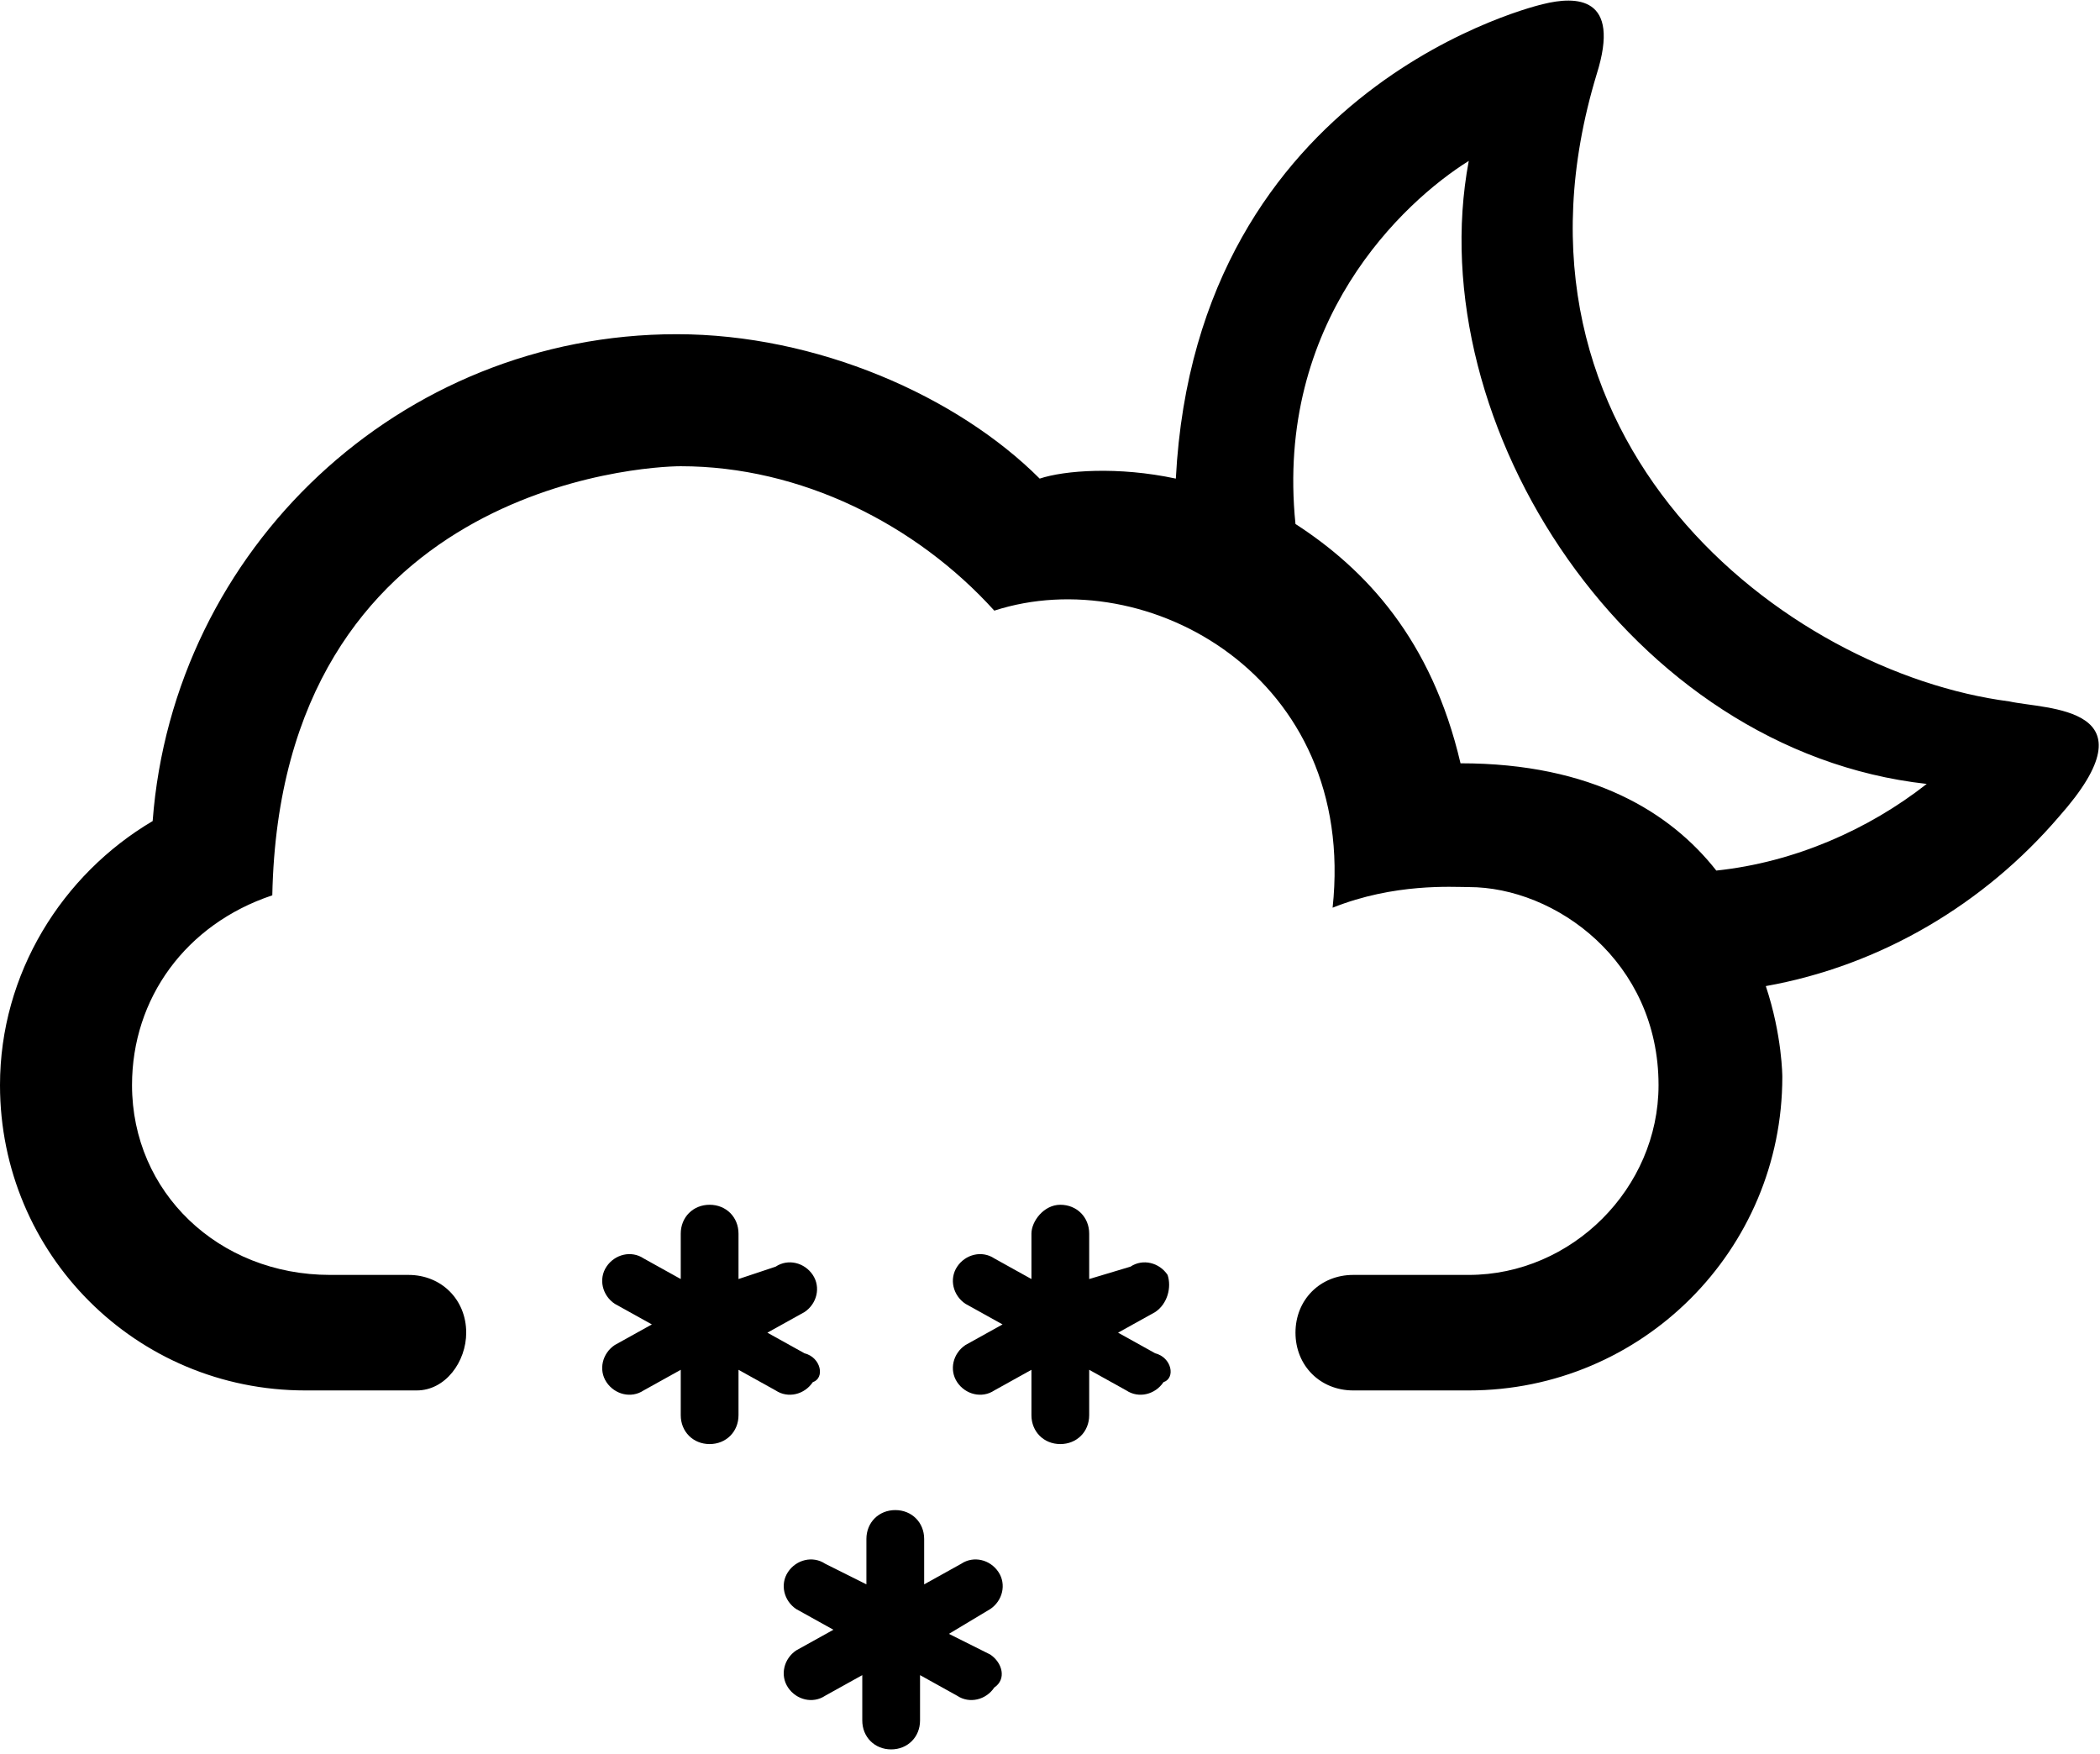
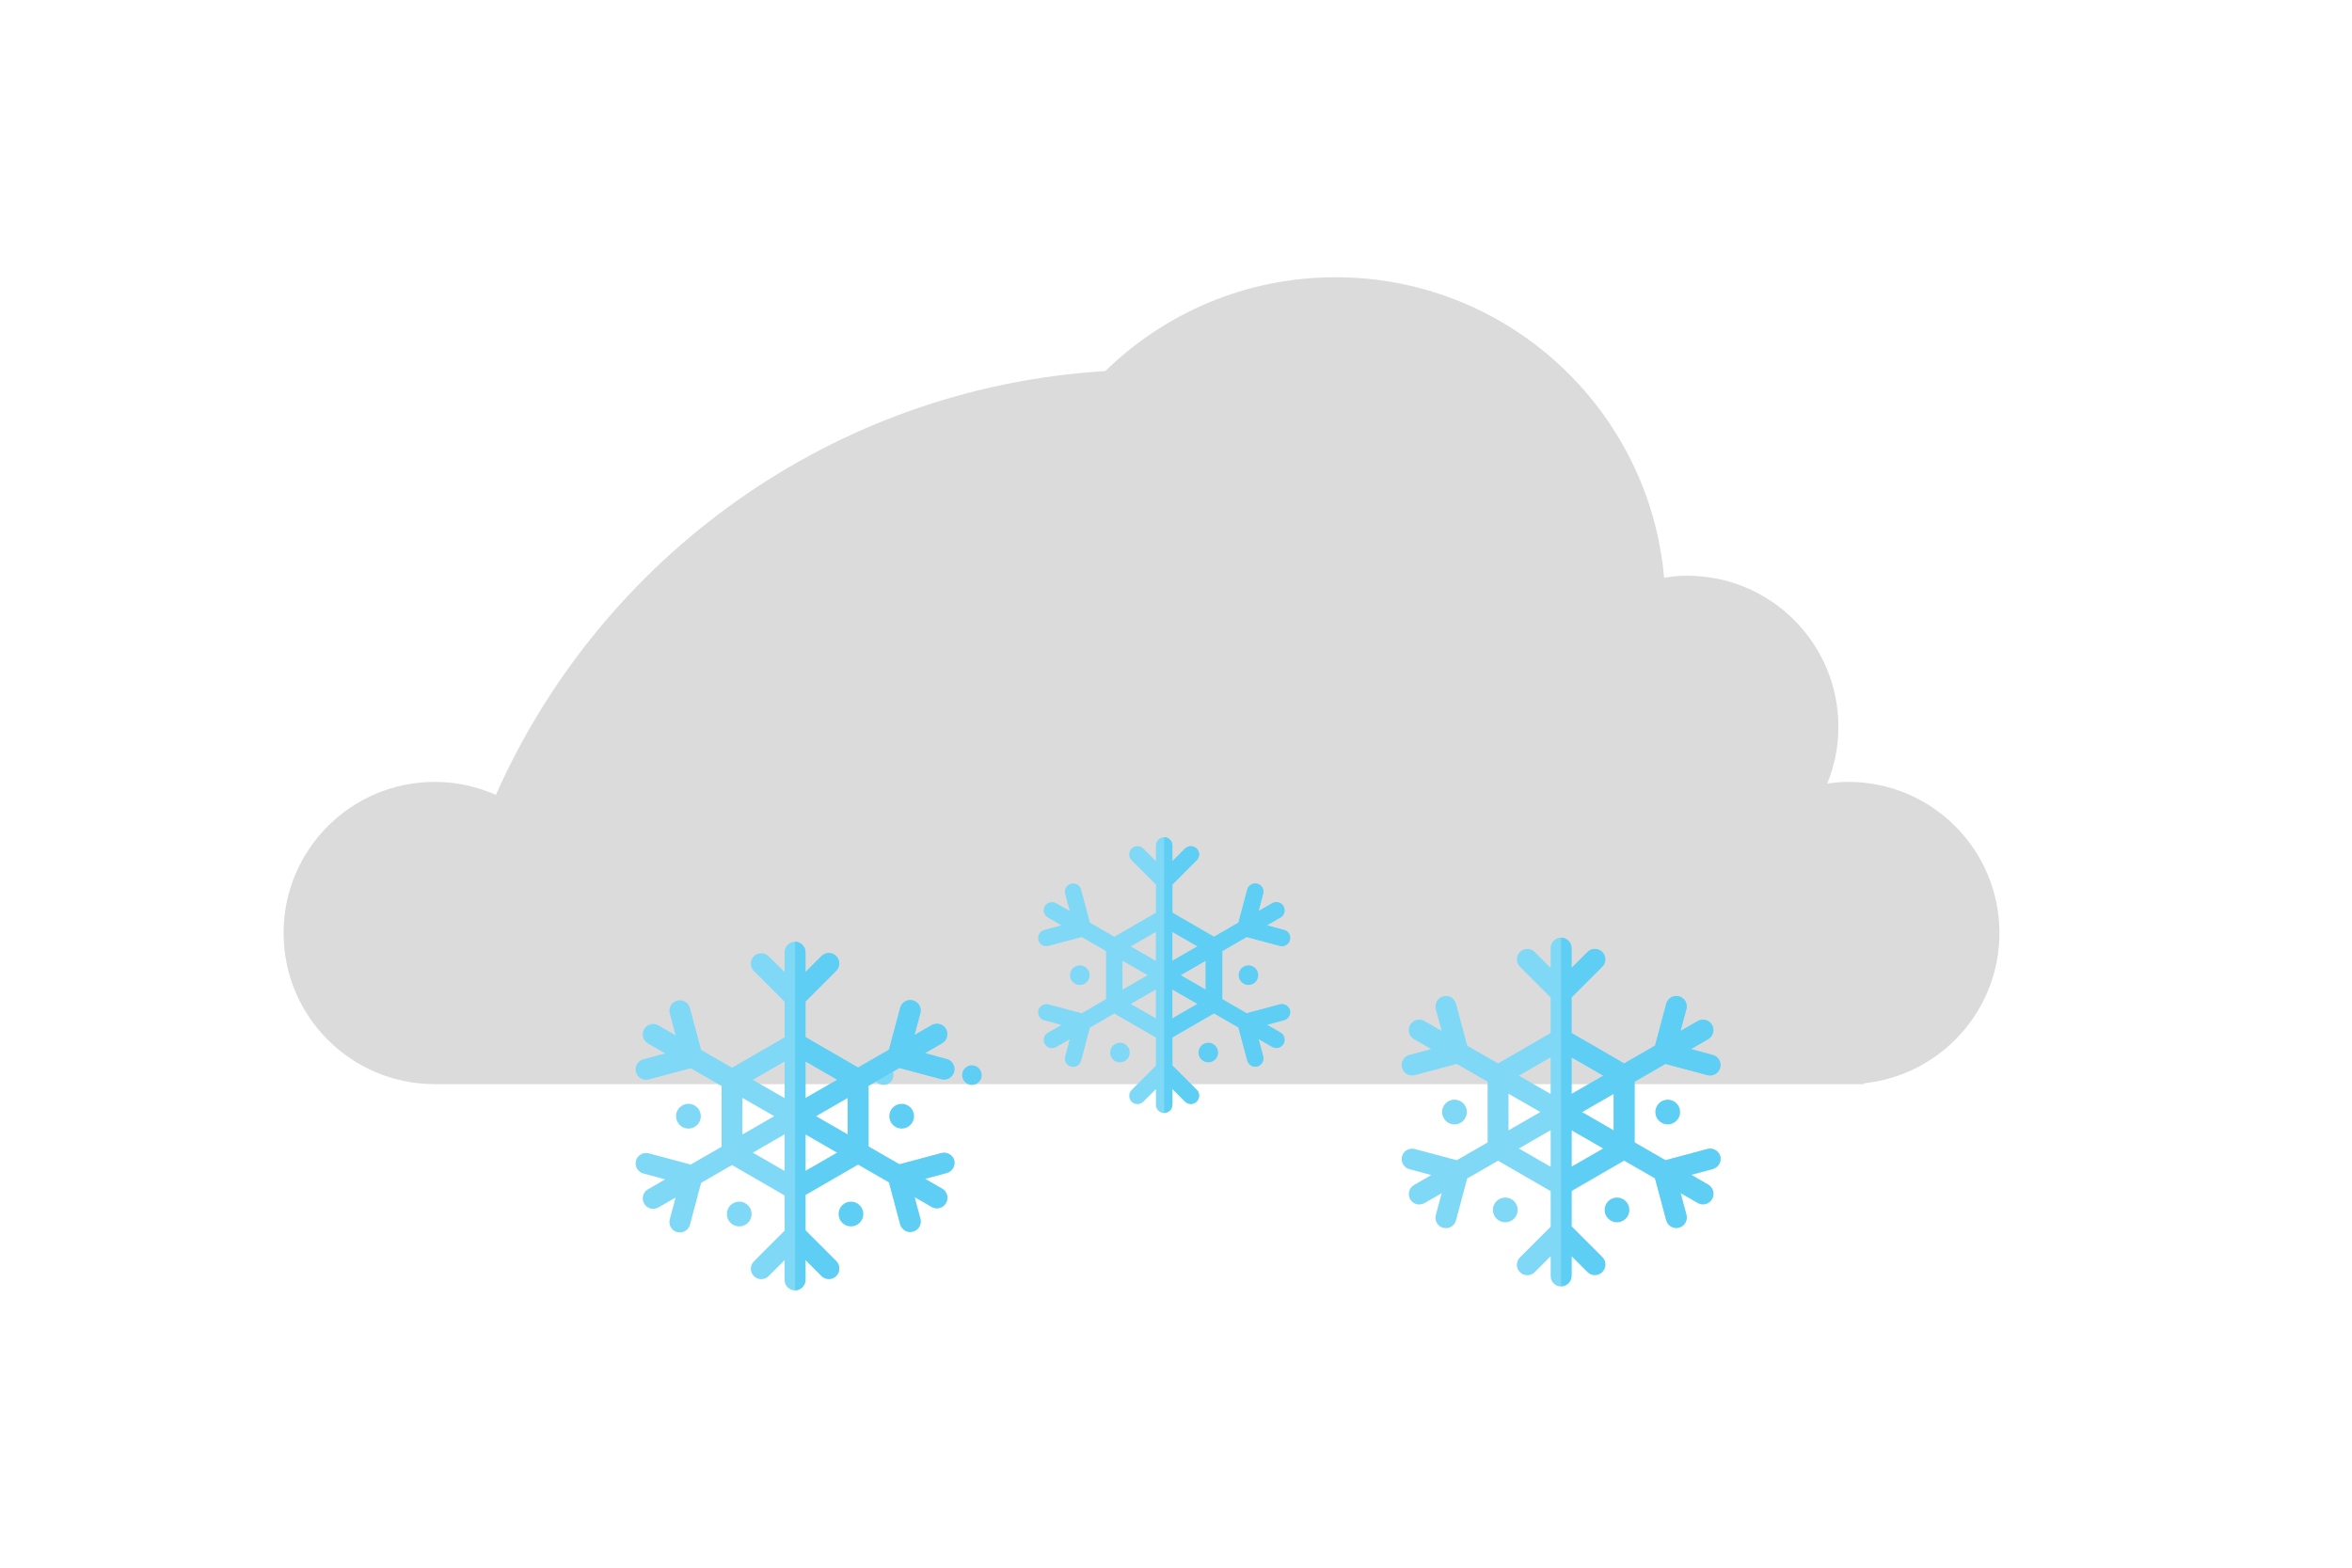
- <svg xmlns="http://www.w3.org/2000/svg" version="1.1" id="Layer_1" x="0px" y="0px" viewBox="0 0 50.9 42.5" style="enable-background:new 0 0 50.9 42.5;" xml:space="preserve">
-   <g id="_x33_4">
-     <path d="M19.5,32.8l-0.9-0.5l0.9-0.5c0.3-0.2,0.4-0.6,0.2-0.9c-0.2-0.3-0.6-0.4-0.9-0.2L17.9,31v-1.1c0-0.4-0.3-0.7-0.7-0.7   c-0.4,0-0.7,0.3-0.7,0.7V31l-0.9-0.5c-0.3-0.2-0.7-0.1-0.9,0.2s-0.1,0.7,0.2,0.9l0.9,0.5l-0.9,0.5c-0.3,0.2-0.4,0.6-0.2,0.9   c0.2,0.3,0.6,0.4,0.9,0.2l0.9-0.5v1.1c0,0.4,0.3,0.7,0.7,0.7c0.4,0,0.7-0.3,0.7-0.7v-1.1l0.9,0.5c0.3,0.2,0.7,0.1,0.9-0.2   C20,33.4,19.9,32.9,19.5,32.8z" />
-     <path d="M28,32.8l-0.9-0.5l0.9-0.5c0.3-0.2,0.4-0.6,0.3-0.9c-0.2-0.3-0.6-0.4-0.9-0.2L26.4,31v-1.1c0-0.4-0.3-0.7-0.7-0.7   S25,29.6,25,29.9V31l-0.9-0.5c-0.3-0.2-0.7-0.1-0.9,0.2c-0.2,0.3-0.1,0.7,0.2,0.9l0.9,0.5l-0.9,0.5c-0.3,0.2-0.4,0.6-0.2,0.9   c0.2,0.3,0.6,0.4,0.9,0.2l0.9-0.5v1.1c0,0.4,0.3,0.7,0.7,0.7s0.7-0.3,0.7-0.7v-1.1l0.9,0.5c0.3,0.2,0.7,0.1,0.9-0.2   C28.5,33.4,28.4,32.9,28,32.8z" />
-     <path d="M24,40.1L23,39.6L24,39c0.3-0.2,0.4-0.6,0.2-0.9c-0.2-0.3-0.6-0.4-0.9-0.2l-0.9,0.5v-1.1c0-0.4-0.3-0.7-0.7-0.7   c-0.4,0-0.7,0.3-0.7,0.7v1.1L20,37.9c-0.3-0.2-0.7-0.1-0.9,0.2c-0.2,0.3-0.1,0.7,0.2,0.9l0.9,0.5l-0.9,0.5   c-0.3,0.2-0.4,0.6-0.2,0.9c0.2,0.3,0.6,0.4,0.9,0.2l0.9-0.5v1.1c0,0.4,0.3,0.7,0.7,0.7c0.4,0,0.7-0.3,0.7-0.7v-1.1l0.9,0.5   c0.3,0.2,0.7,0.1,0.9-0.2C24.4,40.7,24.3,40.3,24,40.1z" />
-     <path d="M28.5,11.6c-1.4-0.3-2.7-0.2-3.3,0c-2-2-5.4-3.5-8.8-3.5c-6.7,0-12.2,5.2-12.7,11.8C1.5,21.2,0,23.6,0,26.3   c0,4.1,3.3,7.4,7.4,7.4h2.7c0.7,0,1.2-0.7,1.2-1.4c0-0.8-0.6-1.4-1.4-1.4H8c-2.7,0-4.8-2-4.8-4.6c0-2.1,1.3-3.9,3.4-4.6   c0.2-9.9,9-10.4,9.9-10.4c2.9,0,5.7,1.4,7.6,3.5c3.7-1.2,8.8,1.6,8.2,7.2c1.5-0.6,2.9-0.5,3.3-0.5c2.1,0,4.6,1.8,4.6,4.8   c0,2.5-2.1,4.6-4.6,4.6h-2.8c-0.8,0-1.4,0.6-1.4,1.4s0.6,1.4,1.4,1.4h2.8c4.2,0,7.6-3.4,7.6-7.6c0,0,0-1-0.4-2.2   c2.8-0.5,5.3-2,7.1-4.1c2.4-2.7-0.3-2.6-1.2-2.8c-5.4-0.7-12.7-6.3-10-15.2c0.6-1.9-0.5-1.9-1.3-1.7C37.4,0.1,29,2,28.5,11.6z    M35.6,3.9c-1.2,6.4,3.9,14.3,11.1,15.1c-1.4,1.1-3.2,1.9-5.1,2.1c-1.1-1.4-3-2.6-6.2-2.6c-0.7-3-2.3-4.7-4-5.8   C30.9,7.8,34,4.9,35.6,3.9z" />
+ <svg xmlns="http://www.w3.org/2000/svg" version="1.1" id="Layer_1" x="0px" y="0px" viewBox="0 0 300 200" style="enable-background:new 0 0 300 200;" xml:space="preserve">
+   <style type="text/css">
+ 	.st0{fill:#DBDBDB;}
+ 	.st1{fill:#5ECEF4;}
+ 	.st2{fill:#7ED8F6;}
+ </style>
+   <path class="st0" d="M255.03,119.03c0-10.65-8.63-19.28-19.28-19.28c-0.91,0-1.8,0.09-2.68,0.21c0.91-2.24,1.42-4.67,1.42-7.23  c0-10.65-8.63-19.28-19.28-19.28c-1,0-1.98,0.1-2.95,0.25c-1.9-21.48-19.93-38.33-41.9-38.33c-11.43,0-21.79,4.57-29.38,11.97  c-34.78,2.12-64.28,23.74-77.73,54.07c-2.39-1.06-5.02-1.66-7.8-1.66c-10.65,0-19.28,8.63-19.28,19.28s8.63,19.28,19.28,19.28  h182.31c0-0.04,0-0.07,0-0.11C247.46,137.19,255.03,128.99,255.03,119.03z" />
+   <path class="st1" d="M125.22,137.16c0,0.69-0.56,1.25-1.25,1.25c-0.69,0-1.25-0.56-1.25-1.25c0-0.69,0.56-1.25,1.25-1.25  C124.66,135.91,125.22,136.47,125.22,137.16z" />
+   <path class="st2" d="M113.96,137.16c0,0.69-0.56,1.25-1.25,1.25s-1.25-0.56-1.25-1.25c0-0.69,0.56-1.25,1.25-1.25  S113.96,136.47,113.96,137.16z" />
+   <g>
+     <path class="st2" d="M120.07,147.11l-5.35,1.43l-3.94-2.27v-7.75l3.94-2.27l5.35,1.43c0.71,0.19,1.44-0.23,1.63-0.94   c0.19-0.71-0.23-1.44-0.94-1.63l-2.79-0.75l2.2-1.27c0.64-0.37,0.85-1.18,0.49-1.82c-0.37-0.64-1.18-0.85-1.82-0.49l-2.2,1.27   l0.75-2.79c0.19-0.71-0.23-1.44-0.94-1.63c-0.71-0.19-1.44,0.23-1.63,0.94l-1.43,5.35l-3.94,2.27l-6.71-3.88v-4.54l3.92-3.92   c0.52-0.52,0.52-1.36,0-1.88c-0.52-0.52-1.36-0.52-1.88,0l-2.04,2.04v-2.54c0-0.73-0.6-1.33-1.33-1.33c-0.73,0-1.33,0.6-1.33,1.33   v2.54L98.04,122c-0.52-0.52-1.36-0.52-1.88,0c-0.52,0.52-0.52,1.36,0,1.88l3.92,3.92v4.54l-6.71,3.88l-3.94-2.27l-1.43-5.35   c-0.19-0.71-0.92-1.13-1.63-0.94c-0.71,0.19-1.13,0.92-0.94,1.63l0.75,2.79l-2.2-1.27c-0.64-0.37-1.45-0.15-1.82,0.49   c-0.37,0.64-0.15,1.45,0.49,1.82l2.2,1.27l-2.79,0.75c-0.71,0.19-1.13,0.92-0.94,1.63c0.19,0.71,0.92,1.13,1.63,0.94l5.35-1.43   l3.94,2.27v7.75l-3.94,2.27l-5.35-1.43c-0.71-0.19-1.44,0.23-1.63,0.94c-0.19,0.71,0.23,1.44,0.94,1.63l2.79,0.75l-2.2,1.27   c-0.64,0.37-0.85,1.18-0.49,1.82c0.37,0.64,1.18,0.85,1.82,0.49l2.2-1.27l-0.75,2.79c-0.19,0.71,0.23,1.44,0.94,1.63   c0.71,0.19,1.44-0.23,1.63-0.94l1.43-5.35l3.94-2.27l6.71,3.88V157l-3.92,3.92c-0.52,0.52-0.52,1.36,0,1.88   c0.52,0.52,1.36,0.52,1.88,0l2.04-2.04v2.54c0,0.73,0.6,1.33,1.33,1.33c0.73,0,1.33-0.6,1.33-1.33v-2.54l2.04,2.04   c0.52,0.52,1.36,0.52,1.88,0c0.52-0.52,0.52-1.36,0-1.88l-3.92-3.92v-4.54l6.71-3.88l3.94,2.27l1.43,5.35   c0.19,0.71,0.92,1.13,1.63,0.94c0.71-0.19,1.13-0.92,0.94-1.63l-0.75-2.79l2.2,1.27c0.64,0.37,1.45,0.15,1.82-0.49   c0.37-0.64,0.15-1.45-0.49-1.82l-2.2-1.27l2.79-0.75c0.71-0.19,1.13-0.92,0.94-1.63C121.51,147.35,120.78,146.92,120.07,147.11z    M94.69,140.06l4.06,2.34l-4.06,2.34V140.06z M100.08,149.39l-4.06-2.34l4.06-2.34V149.39z M100.08,140.1l-4.06-2.34l4.06-2.34   V140.1z M102.74,135.41l4.06,2.34l-4.06,2.34V135.41z M102.74,149.39v-4.68l4.06,2.34L102.74,149.39z M108.12,144.74l-4.06-2.34   l4.06-2.34V144.74z" />
+     <path class="st2" d="M89.39,142.4c0,0.87-0.71,1.58-1.58,1.58s-1.58-0.71-1.58-1.58s0.71-1.58,1.58-1.58S89.39,141.53,89.39,142.4z   " />
+     <path class="st1" d="M116.59,142.4c0,0.87-0.71,1.58-1.58,1.58s-1.58-0.71-1.58-1.58s0.71-1.58,1.58-1.58   S116.59,141.53,116.59,142.4z" />
+     <path class="st1" d="M110.12,154.88c0,0.87-0.71,1.58-1.58,1.58s-1.58-0.71-1.58-1.58c0-0.87,0.71-1.58,1.58-1.58   S110.12,154.01,110.12,154.88z" />
+     <path class="st2" d="M95.87,154.88c0,0.87-0.71,1.58-1.58,1.58s-1.58-0.71-1.58-1.58c0-0.87,0.71-1.58,1.58-1.58   S95.87,154.01,95.87,154.88z" />
+     <path class="st1" d="M120.07,147.11l-5.35,1.43l-3.94-2.27v-7.75l3.94-2.27l5.35,1.43c0.71,0.19,1.44-0.23,1.63-0.94   c0.19-0.71-0.23-1.44-0.94-1.63l-2.79-0.75l2.2-1.27c0.64-0.37,0.85-1.18,0.49-1.82c-0.37-0.64-1.18-0.85-1.82-0.49l-2.2,1.27   l0.75-2.79c0.19-0.71-0.23-1.44-0.94-1.63c-0.71-0.19-1.44,0.23-1.63,0.94l-1.43,5.35l-3.94,2.27l-6.71-3.88v-4.54l3.92-3.92   c0.52-0.52,0.52-1.36,0-1.88c-0.52-0.52-1.36-0.52-1.88,0l-2.04,2.04v-2.54c0-0.73-0.6-1.33-1.33-1.33v44.45   c0.73,0,1.33-0.6,1.33-1.33v-2.54l2.04,2.04c0.52,0.52,1.36,0.52,1.88,0c0.52-0.52,0.52-1.36,0-1.88l-3.92-3.92v-4.54l6.71-3.88   l3.94,2.27l1.43,5.35c0.19,0.71,0.92,1.13,1.63,0.94c0.71-0.19,1.13-0.92,0.94-1.63l-0.75-2.79l2.2,1.27   c0.64,0.37,1.45,0.15,1.82-0.49c0.37-0.64,0.15-1.45-0.49-1.82l-2.2-1.27l2.79-0.75c0.71-0.19,1.13-0.92,0.94-1.63   C121.51,147.35,120.78,146.92,120.07,147.11z M102.74,135.41l4.06,2.34l-4.06,2.34V135.41z M102.74,149.39v-4.68l4.06,2.34   L102.74,149.39z M108.12,144.74l-4.06-2.34l4.06-2.34V144.74z" />
+   </g>
+   <g>
+     <path class="st2" d="M217.78,146.59l-5.35,1.43l-3.94-2.27V138l3.94-2.27l5.35,1.43c0.71,0.19,1.44-0.23,1.63-0.94   c0.19-0.71-0.23-1.44-0.94-1.63l-2.79-0.75l2.2-1.27c0.64-0.37,0.85-1.18,0.49-1.82c-0.37-0.64-1.18-0.85-1.82-0.49l-2.2,1.27   l0.75-2.79c0.19-0.71-0.23-1.44-0.94-1.63c-0.71-0.19-1.44,0.23-1.63,0.94l-1.43,5.35l-3.94,2.27l-6.71-3.88v-4.54l3.92-3.92   c0.52-0.52,0.52-1.36,0-1.88c-0.52-0.52-1.36-0.52-1.88,0l-2.04,2.04v-2.54c0-0.73-0.6-1.33-1.33-1.33c-0.73,0-1.33,0.6-1.33,1.33   v2.54l-2.04-2.04c-0.52-0.52-1.36-0.52-1.88,0c-0.52,0.52-0.52,1.36,0,1.88l3.92,3.92v4.54l-6.71,3.88l-3.94-2.27l-1.43-5.35   c-0.19-0.71-0.92-1.13-1.63-0.94c-0.71,0.19-1.13,0.92-0.94,1.63l0.75,2.79l-2.2-1.27c-0.64-0.37-1.45-0.15-1.82,0.49   c-0.37,0.64-0.15,1.45,0.49,1.82l2.2,1.27l-2.79,0.75c-0.71,0.19-1.13,0.92-0.94,1.63c0.19,0.71,0.92,1.13,1.63,0.94l5.35-1.43   l3.94,2.27v7.75l-3.94,2.27l-5.35-1.43c-0.71-0.19-1.44,0.23-1.63,0.94c-0.19,0.71,0.23,1.44,0.94,1.63l2.79,0.75l-2.2,1.27   c-0.64,0.37-0.85,1.18-0.49,1.82c0.37,0.64,1.18,0.85,1.82,0.49l2.2-1.27l-0.75,2.79c-0.19,0.71,0.23,1.44,0.94,1.63   c0.71,0.19,1.44-0.23,1.63-0.94l1.43-5.35l3.94-2.27l6.71,3.88v4.54l-3.92,3.92c-0.52,0.52-0.52,1.36,0,1.88   c0.52,0.52,1.36,0.52,1.88,0l2.04-2.04v2.54c0,0.73,0.6,1.33,1.33,1.33c0.73,0,1.33-0.6,1.33-1.33v-2.54l2.04,2.04   c0.52,0.52,1.36,0.52,1.88,0c0.52-0.52,0.52-1.36,0-1.88l-3.92-3.92v-4.54l6.71-3.88l3.94,2.27l1.43,5.35   c0.19,0.71,0.92,1.13,1.63,0.94c0.71-0.19,1.13-0.92,0.94-1.63l-0.75-2.79l2.2,1.27c0.64,0.37,1.45,0.15,1.82-0.49   c0.37-0.64,0.15-1.45-0.49-1.82l-2.2-1.27l2.79-0.75c0.71-0.19,1.13-0.92,0.94-1.63C219.22,146.82,218.49,146.4,217.78,146.59z    M192.41,139.53l4.06,2.34l-4.06,2.34V139.53z M197.79,148.86l-4.06-2.34l4.06-2.34V148.86z M197.79,139.57l-4.06-2.34l4.06-2.34   V139.57z M200.45,134.89l4.06,2.34l-4.06,2.34V134.89z M200.45,148.86v-4.68l4.06,2.34L200.45,148.86z M205.83,144.22l-4.06-2.34   l4.06-2.34V144.22z" />
+     <path class="st2" d="M187.1,141.87c0,0.87-0.71,1.58-1.58,1.58s-1.58-0.71-1.58-1.58s0.71-1.58,1.58-1.58S187.1,141,187.1,141.87z" />
+     <path class="st1" d="M214.3,141.87c0,0.87-0.71,1.58-1.58,1.58s-1.58-0.71-1.58-1.58s0.71-1.58,1.58-1.58S214.3,141,214.3,141.87z" />
+     <path class="st1" d="M207.83,154.36c0,0.87-0.71,1.58-1.58,1.58s-1.58-0.71-1.58-1.58s0.71-1.58,1.58-1.58   S207.83,153.48,207.83,154.36z" />
+     <path class="st2" d="M193.58,154.36c0,0.87-0.71,1.58-1.58,1.58c-0.87,0-1.58-0.71-1.58-1.58s0.71-1.58,1.58-1.58   C192.87,152.78,193.58,153.48,193.58,154.36z" />
+     <path class="st1" d="M217.78,146.59l-5.35,1.43l-3.94-2.27V138l3.94-2.27l5.35,1.43c0.71,0.19,1.44-0.23,1.63-0.94   c0.19-0.71-0.23-1.44-0.94-1.63l-2.79-0.75l2.2-1.27c0.64-0.37,0.85-1.18,0.49-1.82c-0.37-0.64-1.18-0.85-1.82-0.49l-2.2,1.27   l0.75-2.79c0.19-0.71-0.23-1.44-0.94-1.63c-0.71-0.19-1.44,0.23-1.63,0.94l-1.43,5.35l-3.94,2.27l-6.71-3.88v-4.54l3.92-3.92   c0.52-0.52,0.52-1.36,0-1.88c-0.52-0.52-1.36-0.52-1.88,0l-2.04,2.04v-2.54c0-0.73-0.6-1.33-1.33-1.33v44.45   c0.73,0,1.33-0.6,1.33-1.33v-2.54l2.04,2.04c0.52,0.52,1.36,0.52,1.88,0c0.52-0.52,0.52-1.36,0-1.88l-3.92-3.92v-4.54l6.71-3.88   l3.94,2.27l1.43,5.35c0.19,0.71,0.92,1.13,1.63,0.94c0.71-0.19,1.13-0.92,0.94-1.63l-0.75-2.79l2.2,1.27   c0.64,0.37,1.45,0.15,1.82-0.49c0.37-0.64,0.15-1.45-0.49-1.82l-2.2-1.27l2.79-0.75c0.71-0.19,1.13-0.92,0.94-1.63   C219.22,146.82,218.49,146.4,217.78,146.59z M200.45,134.89l4.06,2.34l-4.06,2.34V134.89z M200.45,148.86v-4.68l4.06,2.34   L200.45,148.86z M205.83,144.22l-4.06-2.34l4.06-2.34V144.22z" />
+   </g>
+   <g>
+     <path class="st2" d="M163.24,128.14l-4.23,1.13l-3.11-1.8v-6.13l3.11-1.8l4.23,1.13c0.56,0.15,1.14-0.18,1.29-0.74   c0.15-0.56-0.18-1.14-0.74-1.29l-2.2-0.59l1.74-1c0.5-0.29,0.67-0.93,0.38-1.44c-0.29-0.5-0.93-0.67-1.44-0.38l-1.74,1l0.59-2.2   c0.15-0.56-0.18-1.14-0.74-1.29c-0.56-0.15-1.14,0.18-1.29,0.74l-1.13,4.23l-3.11,1.8l-5.31-3.07v-3.59l3.1-3.1   c0.41-0.41,0.41-1.08,0-1.49c-0.41-0.41-1.08-0.41-1.49,0l-1.61,1.61v-2.01c0-0.58-0.47-1.05-1.05-1.05   c-0.58,0-1.05,0.47-1.05,1.05v2.01l-1.61-1.61c-0.41-0.41-1.08-0.41-1.49,0c-0.41,0.41-0.41,1.08,0,1.49l3.1,3.1v3.59l-5.31,3.07   l-3.11-1.8l-1.13-4.23c-0.15-0.56-0.73-0.89-1.29-0.74c-0.56,0.15-0.89,0.73-0.74,1.29l0.59,2.2l-1.74-1   c-0.5-0.29-1.15-0.12-1.44,0.38c-0.29,0.5-0.12,1.15,0.38,1.44l1.74,1l-2.2,0.59c-0.56,0.15-0.89,0.73-0.74,1.29   c0.15,0.56,0.73,0.89,1.29,0.74l4.23-1.13l3.11,1.8v6.13l-3.11,1.8l-4.23-1.13c-0.56-0.15-1.14,0.18-1.29,0.74   c-0.15,0.56,0.18,1.14,0.74,1.29l2.2,0.59l-1.74,1c-0.5,0.29-0.67,0.93-0.38,1.44c0.29,0.5,0.93,0.67,1.44,0.38l1.74-1l-0.59,2.2   c-0.15,0.56,0.18,1.14,0.74,1.29c0.56,0.15,1.14-0.18,1.29-0.74l1.13-4.23l3.11-1.8l5.31,3.07v3.59l-3.1,3.1   c-0.41,0.41-0.41,1.08,0,1.49c0.41,0.41,1.08,0.41,1.49,0l1.61-1.61v2.01c0,0.58,0.47,1.05,1.05,1.05c0.58,0,1.05-0.47,1.05-1.05   v-2.01l1.61,1.61c0.41,0.41,1.08,0.41,1.49,0c0.41-0.41,0.41-1.08,0-1.49l-3.1-3.1v-3.59l5.31-3.07l3.11,1.8l1.13,4.23   c0.15,0.56,0.73,0.89,1.29,0.74c0.56-0.15,0.89-0.73,0.74-1.29l-0.59-2.2l1.74,1c0.5,0.29,1.15,0.12,1.44-0.38   c0.29-0.5,0.12-1.15-0.38-1.44l-1.74-1l2.2-0.59c0.56-0.15,0.89-0.73,0.74-1.29C164.38,128.32,163.8,127.99,163.24,128.14z    M143.17,122.56l3.21,1.85l-3.21,1.85V122.56z M147.43,129.93l-3.21-1.85l3.21-1.85V129.93z M147.43,122.59l-3.21-1.85l3.21-1.85   V122.59z M149.53,118.88l3.21,1.85l-3.21,1.85V118.88z M149.53,129.93v-3.7l3.21,1.85L149.53,129.93z M153.79,126.26l-3.21-1.85   l3.21-1.85V126.26z" />
+     <path class="st2" d="M138.98,124.41c0,0.69-0.56,1.25-1.25,1.25c-0.69,0-1.25-0.56-1.25-1.25s0.56-1.25,1.25-1.25   C138.42,123.16,138.98,123.72,138.98,124.41z" />
+     <path class="st1" d="M160.49,124.41c0,0.69-0.56,1.25-1.25,1.25s-1.25-0.56-1.25-1.25s0.56-1.25,1.25-1.25   S160.49,123.72,160.49,124.41z" />
+     <path class="st1" d="M155.37,134.28c0,0.69-0.56,1.25-1.25,1.25c-0.69,0-1.25-0.56-1.25-1.25c0-0.69,0.56-1.25,1.25-1.25   C154.81,133.03,155.37,133.59,155.37,134.28z" />
+     <path class="st2" d="M144.1,134.28c0,0.69-0.56,1.25-1.25,1.25c-0.69,0-1.25-0.56-1.25-1.25c0-0.69,0.56-1.25,1.25-1.25   C143.54,133.03,144.1,133.59,144.1,134.28z" />
+     <path class="st1" d="M163.24,128.14l-4.23,1.13l-3.11-1.8v-6.13l3.11-1.8l4.23,1.13c0.56,0.15,1.14-0.18,1.29-0.74   c0.15-0.56-0.18-1.14-0.74-1.29l-2.2-0.59l1.74-1c0.5-0.29,0.67-0.93,0.38-1.44c-0.29-0.5-0.93-0.67-1.44-0.38l-1.74,1l0.59-2.2   c0.15-0.56-0.18-1.14-0.74-1.29c-0.56-0.15-1.14,0.18-1.29,0.74l-1.13,4.23l-3.11,1.8l-5.31-3.07v-3.59l3.1-3.1   c0.41-0.41,0.41-1.08,0-1.49c-0.41-0.41-1.08-0.41-1.49,0l-1.61,1.61v-2.01c0-0.58-0.47-1.05-1.05-1.05v35.15   c0.58,0,1.05-0.47,1.05-1.05v-2.01l1.61,1.61c0.41,0.41,1.08,0.41,1.49,0c0.41-0.41,0.41-1.08,0-1.49l-3.1-3.1v-3.59l5.31-3.07   l3.11,1.8l1.13,4.23c0.15,0.56,0.73,0.89,1.29,0.74c0.56-0.15,0.89-0.73,0.74-1.29l-0.59-2.2l1.74,1c0.5,0.29,1.15,0.12,1.44-0.38   c0.29-0.5,0.12-1.15-0.38-1.44l-1.74-1l2.2-0.59c0.56-0.15,0.89-0.73,0.74-1.29C164.38,128.32,163.8,127.99,163.24,128.14z    M149.53,118.88l3.21,1.85l-3.21,1.85V118.88z M149.53,129.93v-3.7l3.21,1.85L149.53,129.93z M153.79,126.26l-3.21-1.85l3.21-1.85   V126.26z" />
  </g>
</svg>
